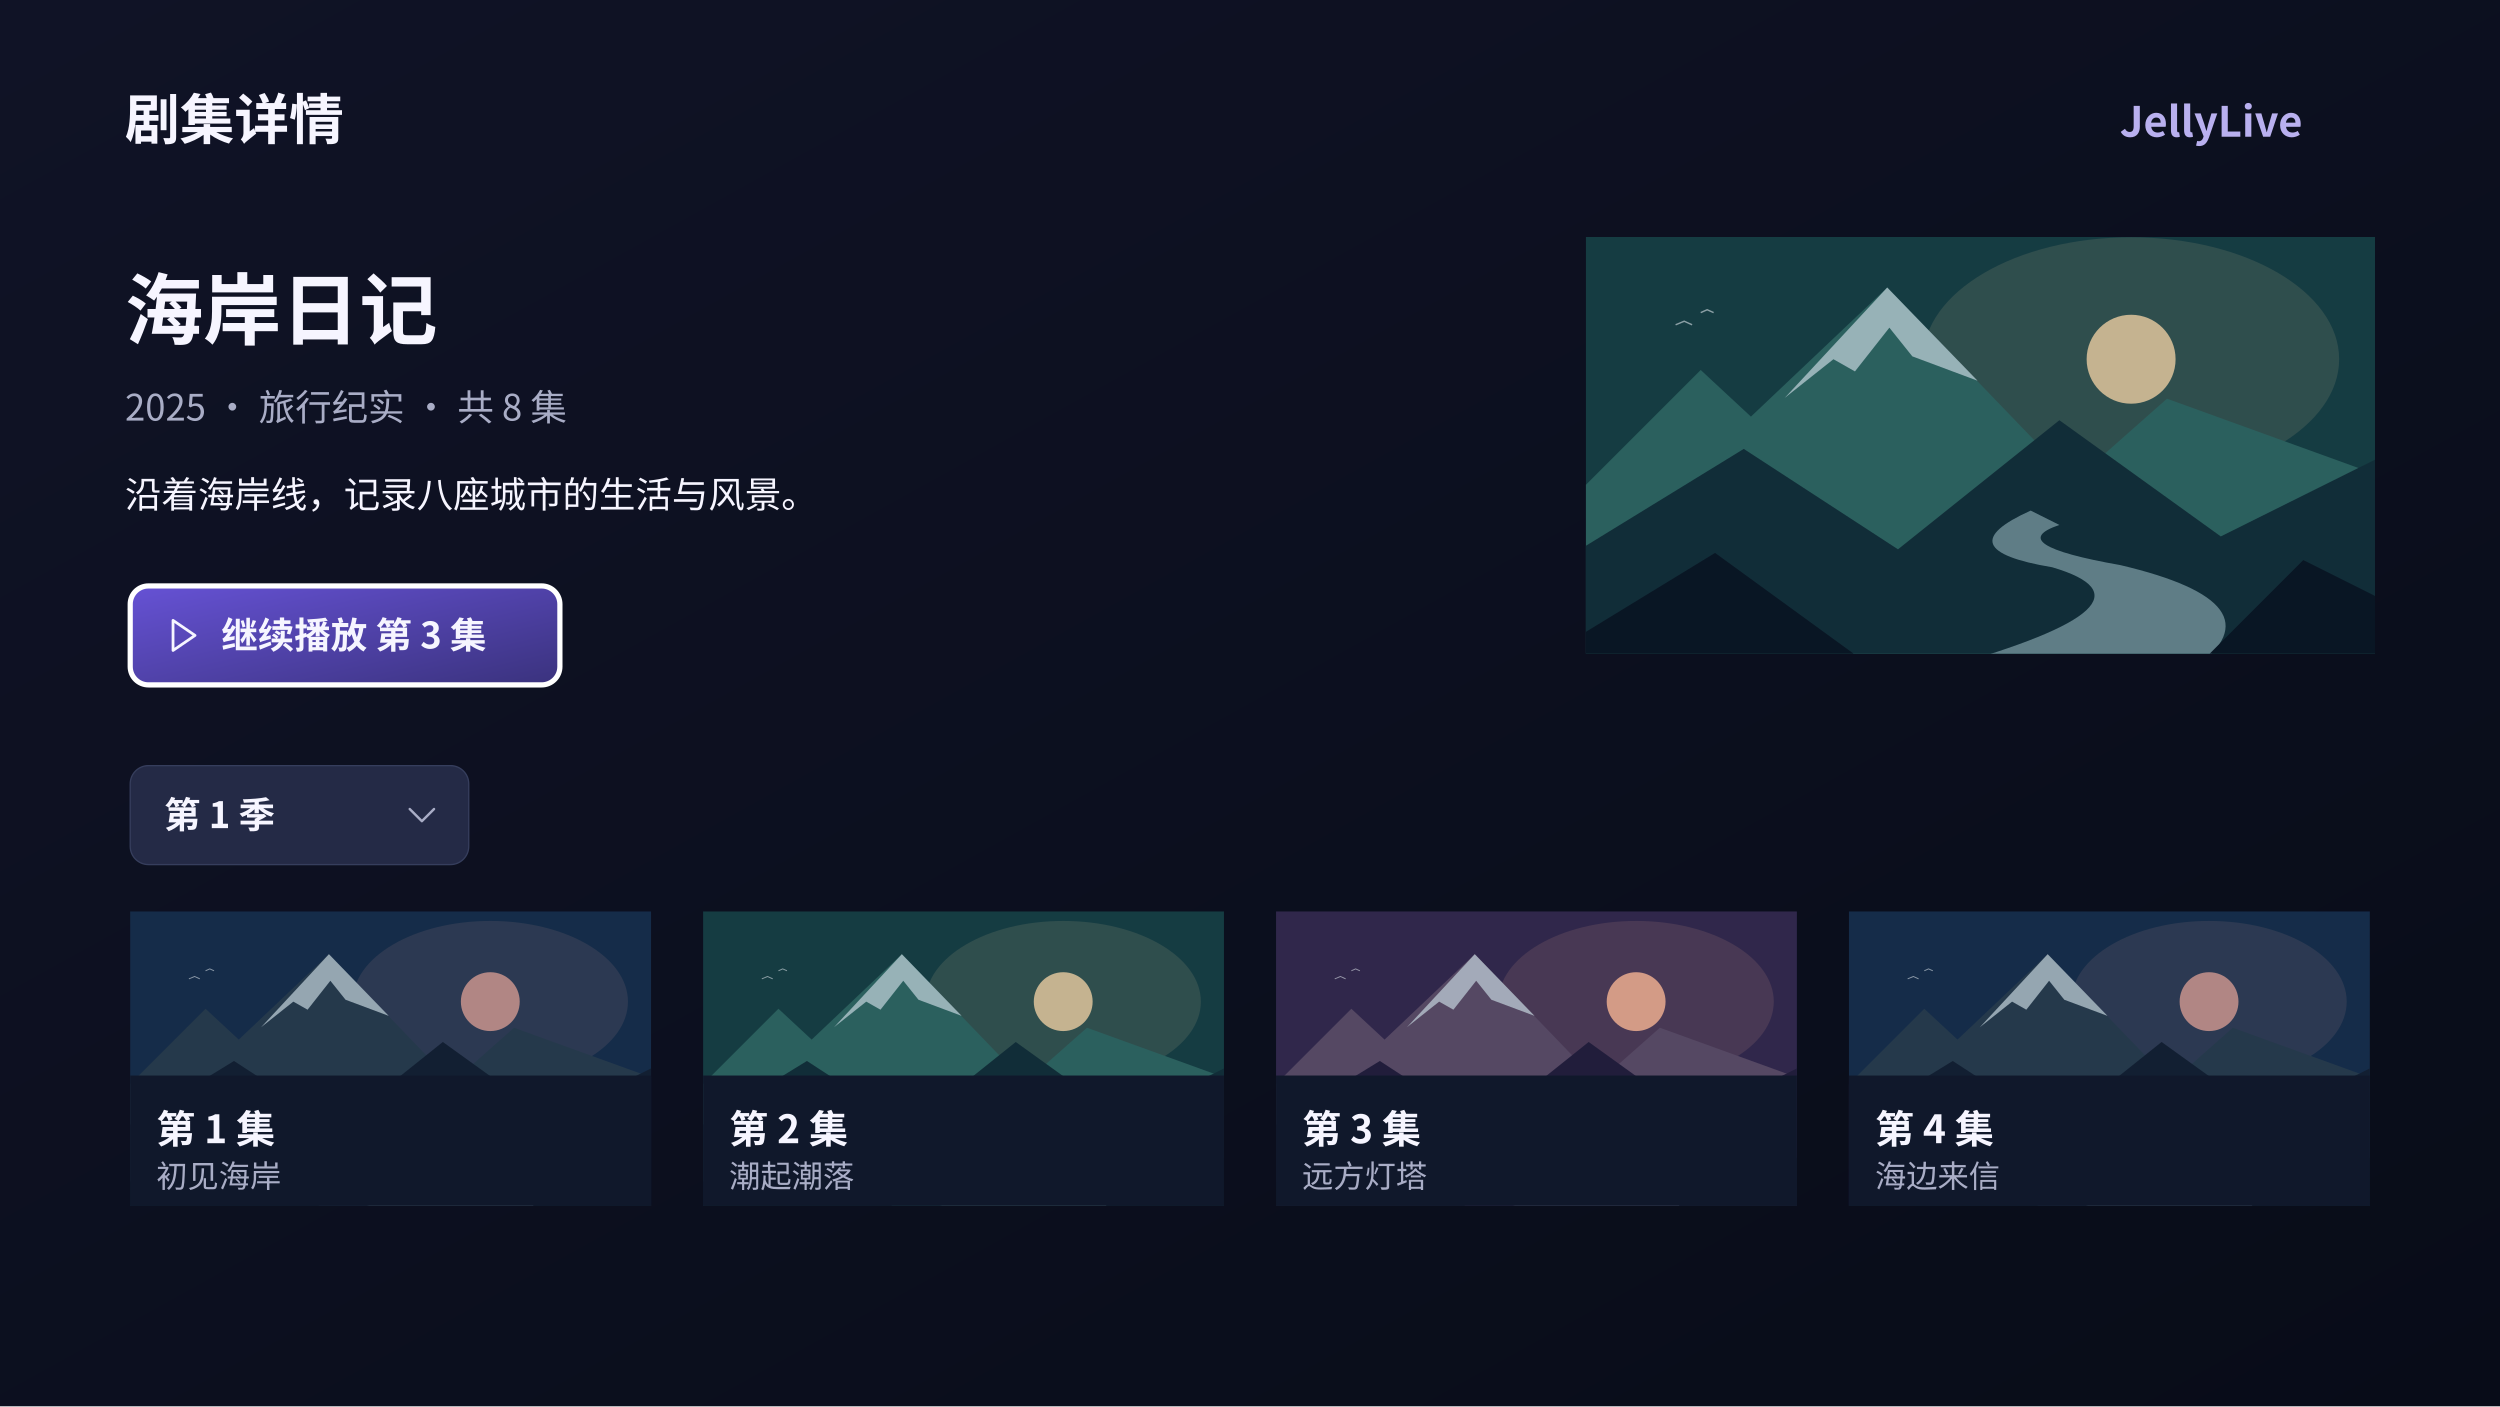
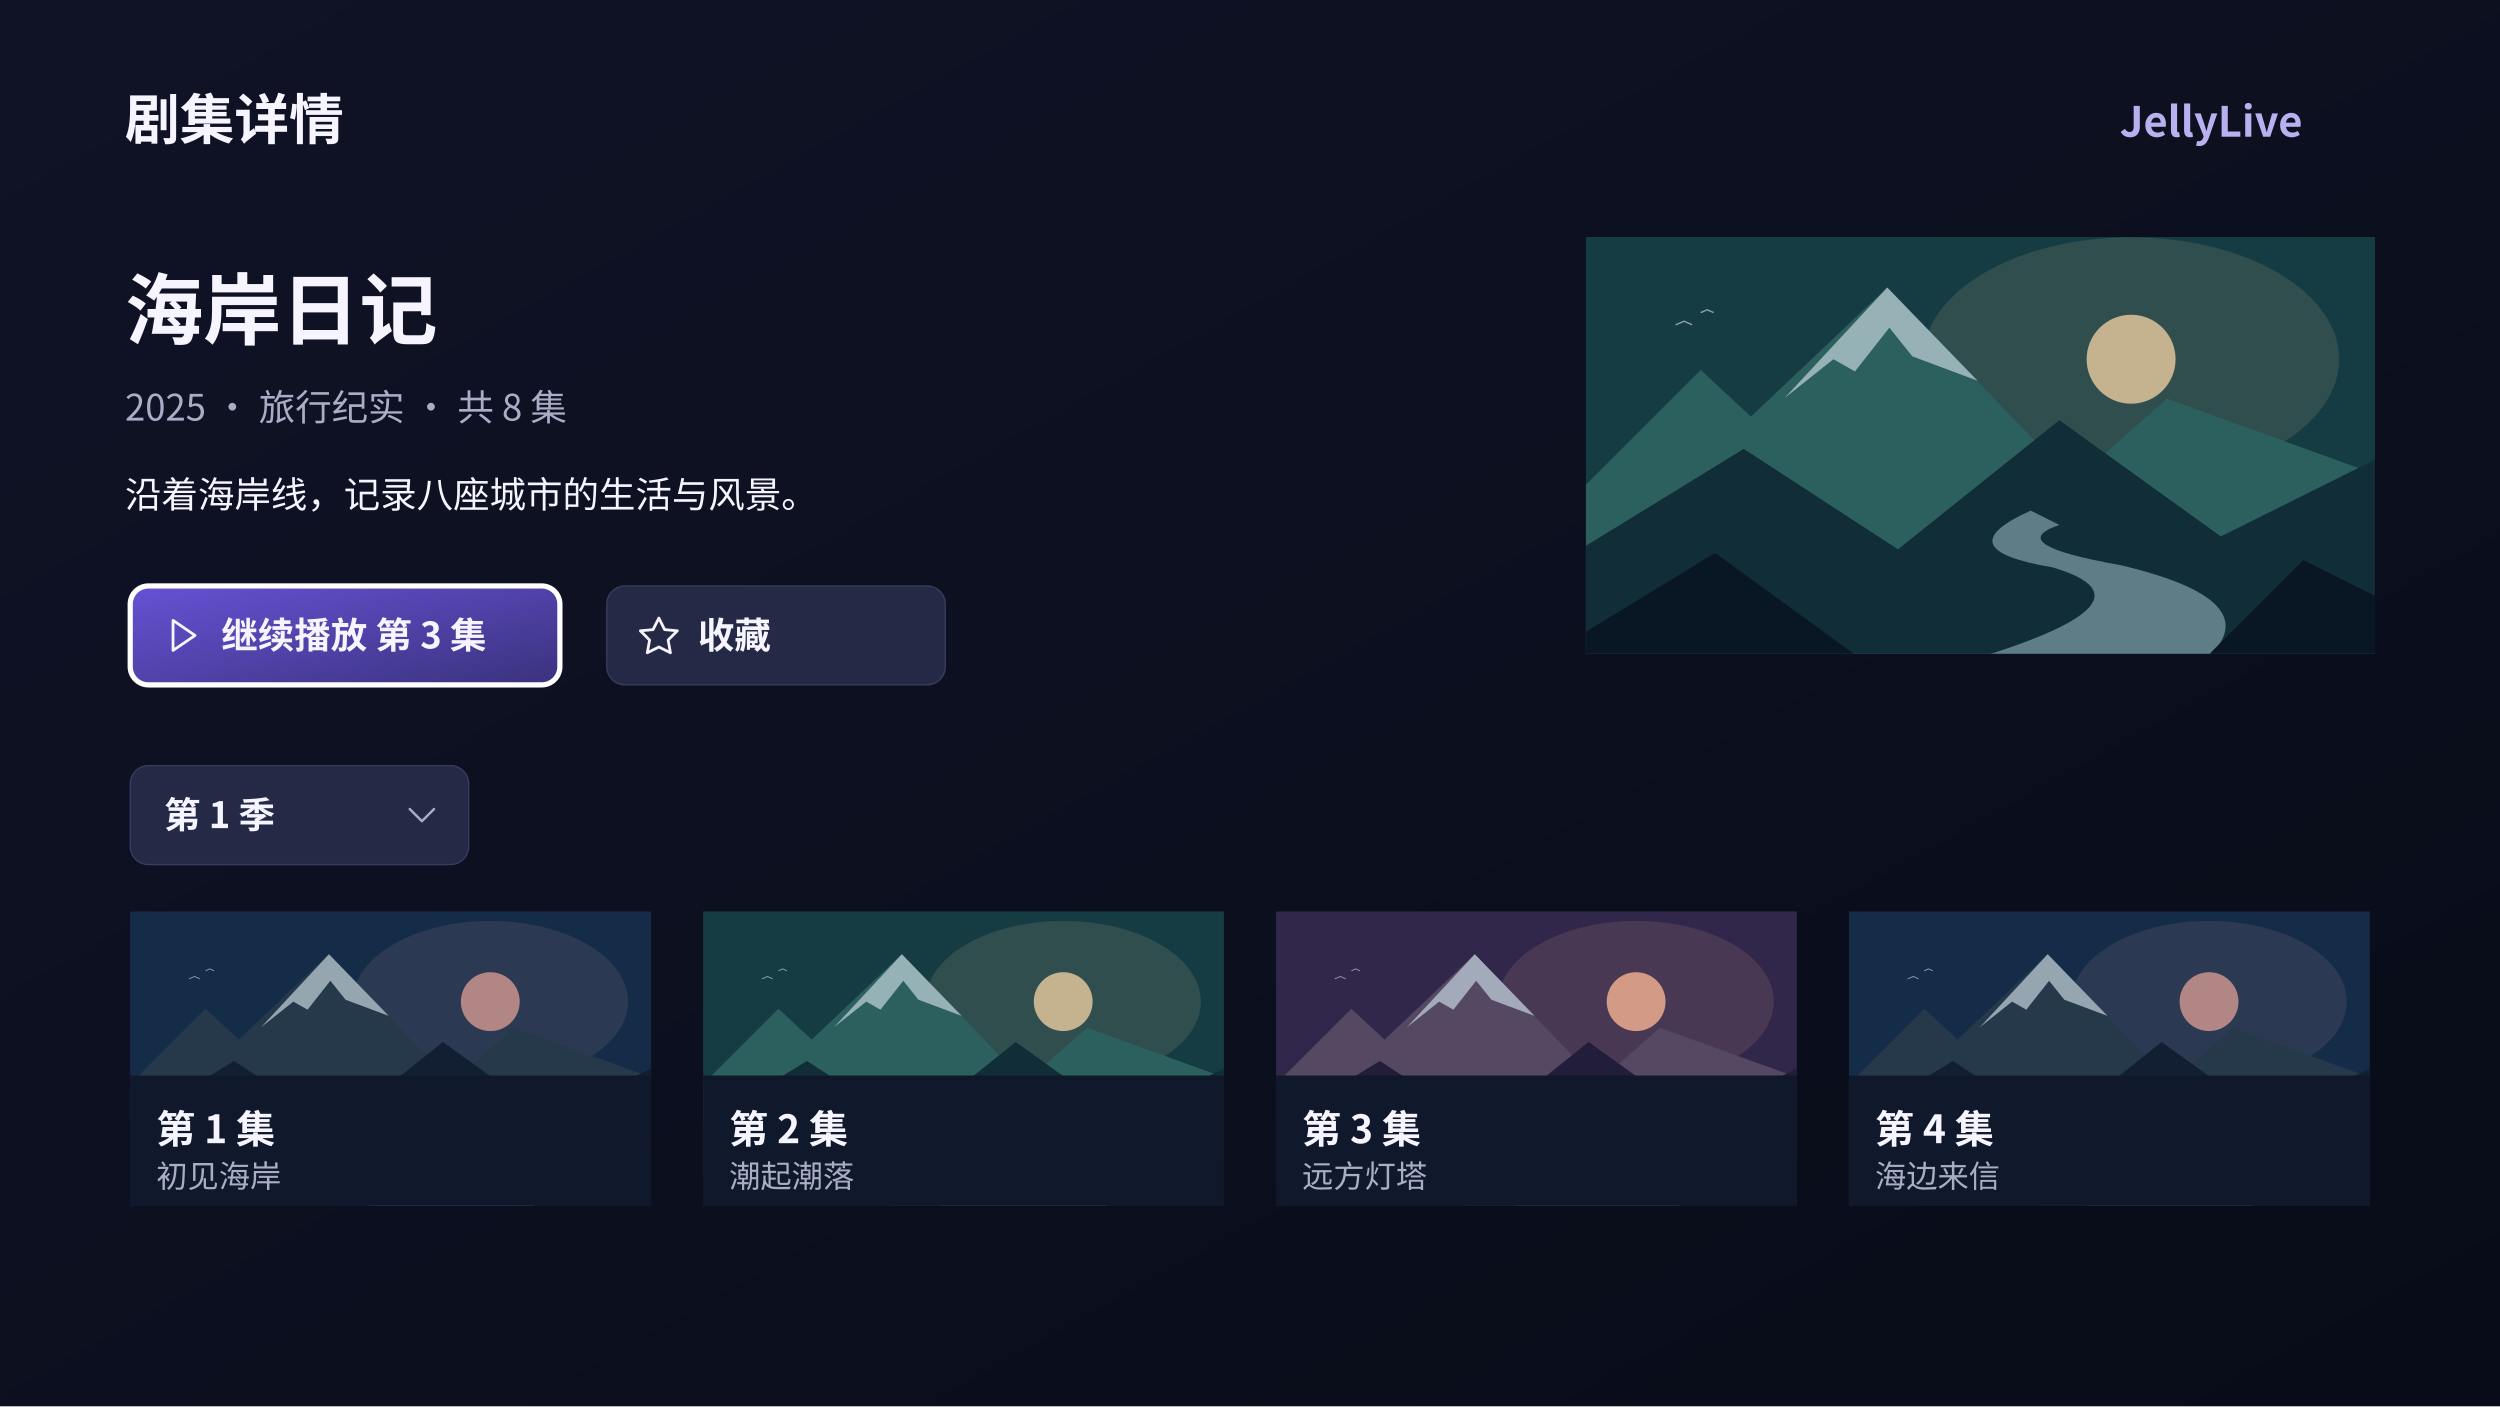
<svg xmlns="http://www.w3.org/2000/svg" width="1920" height="1080" viewBox="0 0 1920 1080" role="img" aria-labelledby="title desc">
  <defs>
    <linearGradient id="bg" x2="1" y2="1">
      <stop stop-color="#101326" />
      <stop offset="1" stop-color="#080c18" />
    </linearGradient>
    <linearGradient id="purple" x2="1" y2="1">
      <stop stop-color="#6652d5" />
      <stop offset="1" stop-color="#3a327d" />
    </linearGradient>
  </defs>
  <g font-family="Noto Sans CJK SC, Microsoft YaHei, sans-serif">
    <rect width="1920" height="1080" fill="url(#bg)" />
    <text x="96" y="107" fill="#f6f5ff" font-size="42" font-weight="650">剧集详情</text>
    <text x="1628" y="105" fill="#b9b0ef" font-size="32" font-weight="600">JellyLive</text>
    <svg x="1218" y="182" width="606" height="320" viewBox="0 0 1100 620" preserveAspectRatio="xMidYMid slice">
      <rect width="1100" height="620" fill="#153c42" />
      <ellipse cx="760" cy="190" rx="290" ry="170" fill="#c5b390" opacity=".15" />
      <circle cx="760" cy="190" r="62" fill="#c5b390" />
      <path d="M0 365 L160 205 L230 270 L420 90 L680 360 L810 245 L1100 350 V620 H0Z" fill="#2b605e" />
      <path d="M277 244 L420 90 L546 220 L455 186 L423 146 L375 207 L345 190Z" fill="#c4d4dd" opacity=".7" />
      <path d="M0 450 L220 315 L435 455 L660 275 L885 437 L1100 330 V620 H0Z" fill="#112d38" />
      <path d="M620 401 Q500 455 650 480 Q820 530 500 620 H850 Q970 530 745 477 Q580 448 660 421Z" fill="#93b3bb" opacity=".6" />
      <path d="M0 570 L180 460 L400 620 H0Z M850 620 L1000 470 L1100 520 V620Z" fill="#091624" />
      <path d="M125 142 l12 -5 l11 5 M160 125 l9 -4 l9 4" fill="none" stroke="#dae1e7" stroke-width="2" opacity=".6" />
    </svg>
    <text x="96" y="260" fill="#f6f5ff" font-size="60" font-weight="650">海岸日记</text>
    <text x="96" y="323" fill="#a9adc6" font-size="28" font-weight="400">2025 · 旅行纪实 · 共 8 集</text>
    <text x="96" y="390" fill="#f6f5ff" font-size="28" font-weight="400">沿着海岸线，记录八座城市的生活与风景。</text>
    <rect x="100" y="450" width="330" height="76" rx="14" fill="url(#purple)" stroke="#ffffff" stroke-width="4" />
    <g transform="translate(124 472.0) scale(0.8888889)">
      <path d="M10 5 L29 18 L10 31 Z" fill="none" stroke="#f6f5ff" stroke-width="2.4" stroke-linecap="round" stroke-linejoin="round" />
    </g>
    <text x="170" y="498.0" fill="#f6f5ff" font-size="28" font-weight="600">继续播放 第 3 集</text>
+     <rect x="466" y="450" width="260" height="76" rx="14" fill="#242a46" stroke="#363e5d" stroke-width="1" />
+     <g transform="translate(490 472.0) scale(0.8888889)">
+       <path d="M18 3 L23 13 L34 14 L26 22 L28 33 L18 28 L8 33 L10 22 L2 14 L13 13 Z" fill="none" stroke="#f6f5ff" stroke-width="2.4" stroke-linecap="round" stroke-linejoin="round" />
+     </g>
+     <text x="536" y="498.0" fill="#f6f5ff" font-size="28" font-weight="600">收藏</text>
    <rect x="100" y="588" width="260" height="76" rx="14" fill="#242a46" stroke="#363e5d" stroke-width="1" />
    <text x="126" y="636.0" fill="#f6f5ff" font-size="28" font-weight="600">第 1 季</text>
    <g transform="translate(310 612) scale(0.7777778)">
      <path d="M6 12 L18 24 L30 12" fill="none" stroke="#a9adc6" stroke-width="2.4" stroke-linecap="round" stroke-linejoin="round" />
    </g>
    <svg x="100" y="700" width="400" height="226" viewBox="0 0 1100 620" preserveAspectRatio="xMidYMid slice">
      <rect width="1100" height="620" fill="#152c49" />
      <ellipse cx="760" cy="190" rx="290" ry="170" fill="#b18684" opacity=".15" />
      <circle cx="760" cy="190" r="62" fill="#b18684" />
      <path d="M0 365 L160 205 L230 270 L420 90 L680 360 L810 245 L1100 350 V620 H0Z" fill="#25394b" />
      <path d="M277 244 L420 90 L546 220 L455 186 L423 146 L375 207 L345 190Z" fill="#c4d4dd" opacity=".7" />
      <path d="M0 450 L220 315 L435 455 L660 275 L885 437 L1100 330 V620 H0Z" fill="#121f32" />
      <path d="M620 401 Q500 455 650 480 Q820 530 500 620 H850 Q970 530 745 477 Q580 448 660 421Z" fill="#93b3bb" opacity=".6" />
      <path d="M0 570 L180 460 L400 620 H0Z M850 620 L1000 470 L1100 520 V620Z" fill="#091624" />
      <path d="M125 142 l12 -5 l11 5 M160 125 l9 -4 l9 4" fill="none" stroke="#dae1e7" stroke-width="2" opacity=".6" />
    </svg>
    <rect x="100" y="826" width="400" height="100" rx="0" fill="#10182b" stroke="none" stroke-width="1" />
    <text x="120" y="878" fill="#f6f5ff" font-size="30" font-weight="600">第 1 集</text>
    <text x="120" y="912" fill="#a9adc6" font-size="24" font-weight="400">初见海岸</text>
    <svg x="540" y="700" width="400" height="226" viewBox="0 0 1100 620" preserveAspectRatio="xMidYMid slice">
      <rect width="1100" height="620" fill="#153c42" />
      <ellipse cx="760" cy="190" rx="290" ry="170" fill="#c5b390" opacity=".15" />
      <circle cx="760" cy="190" r="62" fill="#c5b390" />
      <path d="M0 365 L160 205 L230 270 L420 90 L680 360 L810 245 L1100 350 V620 H0Z" fill="#2b605e" />
      <path d="M277 244 L420 90 L546 220 L455 186 L423 146 L375 207 L345 190Z" fill="#c4d4dd" opacity=".7" />
      <path d="M0 450 L220 315 L435 455 L660 275 L885 437 L1100 330 V620 H0Z" fill="#112d38" />
      <path d="M620 401 Q500 455 650 480 Q820 530 500 620 H850 Q970 530 745 477 Q580 448 660 421Z" fill="#93b3bb" opacity=".6" />
      <path d="M0 570 L180 460 L400 620 H0Z M850 620 L1000 470 L1100 520 V620Z" fill="#091624" />
      <path d="M125 142 l12 -5 l11 5 M160 125 l9 -4 l9 4" fill="none" stroke="#dae1e7" stroke-width="2" opacity=".6" />
    </svg>
    <rect x="540" y="826" width="400" height="100" rx="0" fill="#10182b" stroke="none" stroke-width="1" />
    <text x="560" y="878" fill="#f6f5ff" font-size="30" font-weight="600">第 2 集</text>
    <text x="560" y="912" fill="#a9adc6" font-size="24" font-weight="400">潮起潮落</text>
    <svg x="980" y="700" width="400" height="226" viewBox="0 0 1100 620" preserveAspectRatio="xMidYMid slice">
      <rect width="1100" height="620" fill="#30274b" />
      <ellipse cx="760" cy="190" rx="290" ry="170" fill="#d39b86" opacity=".15" />
      <circle cx="760" cy="190" r="62" fill="#d39b86" />
      <path d="M0 365 L160 205 L230 270 L420 90 L680 360 L810 245 L1100 350 V620 H0Z" fill="#554863" />
      <path d="M277 244 L420 90 L546 220 L455 186 L423 146 L375 207 L345 190Z" fill="#c4d4dd" opacity=".7" />
      <path d="M0 450 L220 315 L435 455 L660 275 L885 437 L1100 330 V620 H0Z" fill="#211d3b" />
      <path d="M620 401 Q500 455 650 480 Q820 530 500 620 H850 Q970 530 745 477 Q580 448 660 421Z" fill="#93b3bb" opacity=".6" />
      <path d="M0 570 L180 460 L400 620 H0Z M850 620 L1000 470 L1100 520 V620Z" fill="#091624" />
      <path d="M125 142 l12 -5 l11 5 M160 125 l9 -4 l9 4" fill="none" stroke="#dae1e7" stroke-width="2" opacity=".6" />
    </svg>
    <rect x="980" y="826" width="400" height="100" rx="0" fill="#10182b" stroke="none" stroke-width="1" />
    <text x="1000" y="878" fill="#f6f5ff" font-size="30" font-weight="600">第 3 集</text>
    <text x="1000" y="912" fill="#a9adc6" font-size="24" font-weight="400">远方灯塔</text>
    <svg x="1420" y="700" width="400" height="226" viewBox="0 0 1100 620" preserveAspectRatio="xMidYMid slice">
      <rect width="1100" height="620" fill="#152c49" />
      <ellipse cx="760" cy="190" rx="290" ry="170" fill="#b18684" opacity=".15" />
      <circle cx="760" cy="190" r="62" fill="#b18684" />
      <path d="M0 365 L160 205 L230 270 L420 90 L680 360 L810 245 L1100 350 V620 H0Z" fill="#25394b" />
      <path d="M277 244 L420 90 L546 220 L455 186 L423 146 L375 207 L345 190Z" fill="#c4d4dd" opacity=".7" />
      <path d="M0 450 L220 315 L435 455 L660 275 L885 437 L1100 330 V620 H0Z" fill="#121f32" />
      <path d="M620 401 Q500 455 650 480 Q820 530 500 620 H850 Q970 530 745 477 Q580 448 660 421Z" fill="#93b3bb" opacity=".6" />
      <path d="M0 570 L180 460 L400 620 H0Z M850 620 L1000 470 L1100 520 V620Z" fill="#091624" />
      <path d="M125 142 l12 -5 l11 5 M160 125 l9 -4 l9 4" fill="none" stroke="#dae1e7" stroke-width="2" opacity=".6" />
    </svg>
    <rect x="1420" y="826" width="400" height="100" rx="0" fill="#10182b" stroke="none" stroke-width="1" />
    <text x="1440" y="878" fill="#f6f5ff" font-size="30" font-weight="600">第 4 集</text>
    <text x="1440" y="912" fill="#a9adc6" font-size="24" font-weight="400">海边来信</text>
  </g>
</svg>
